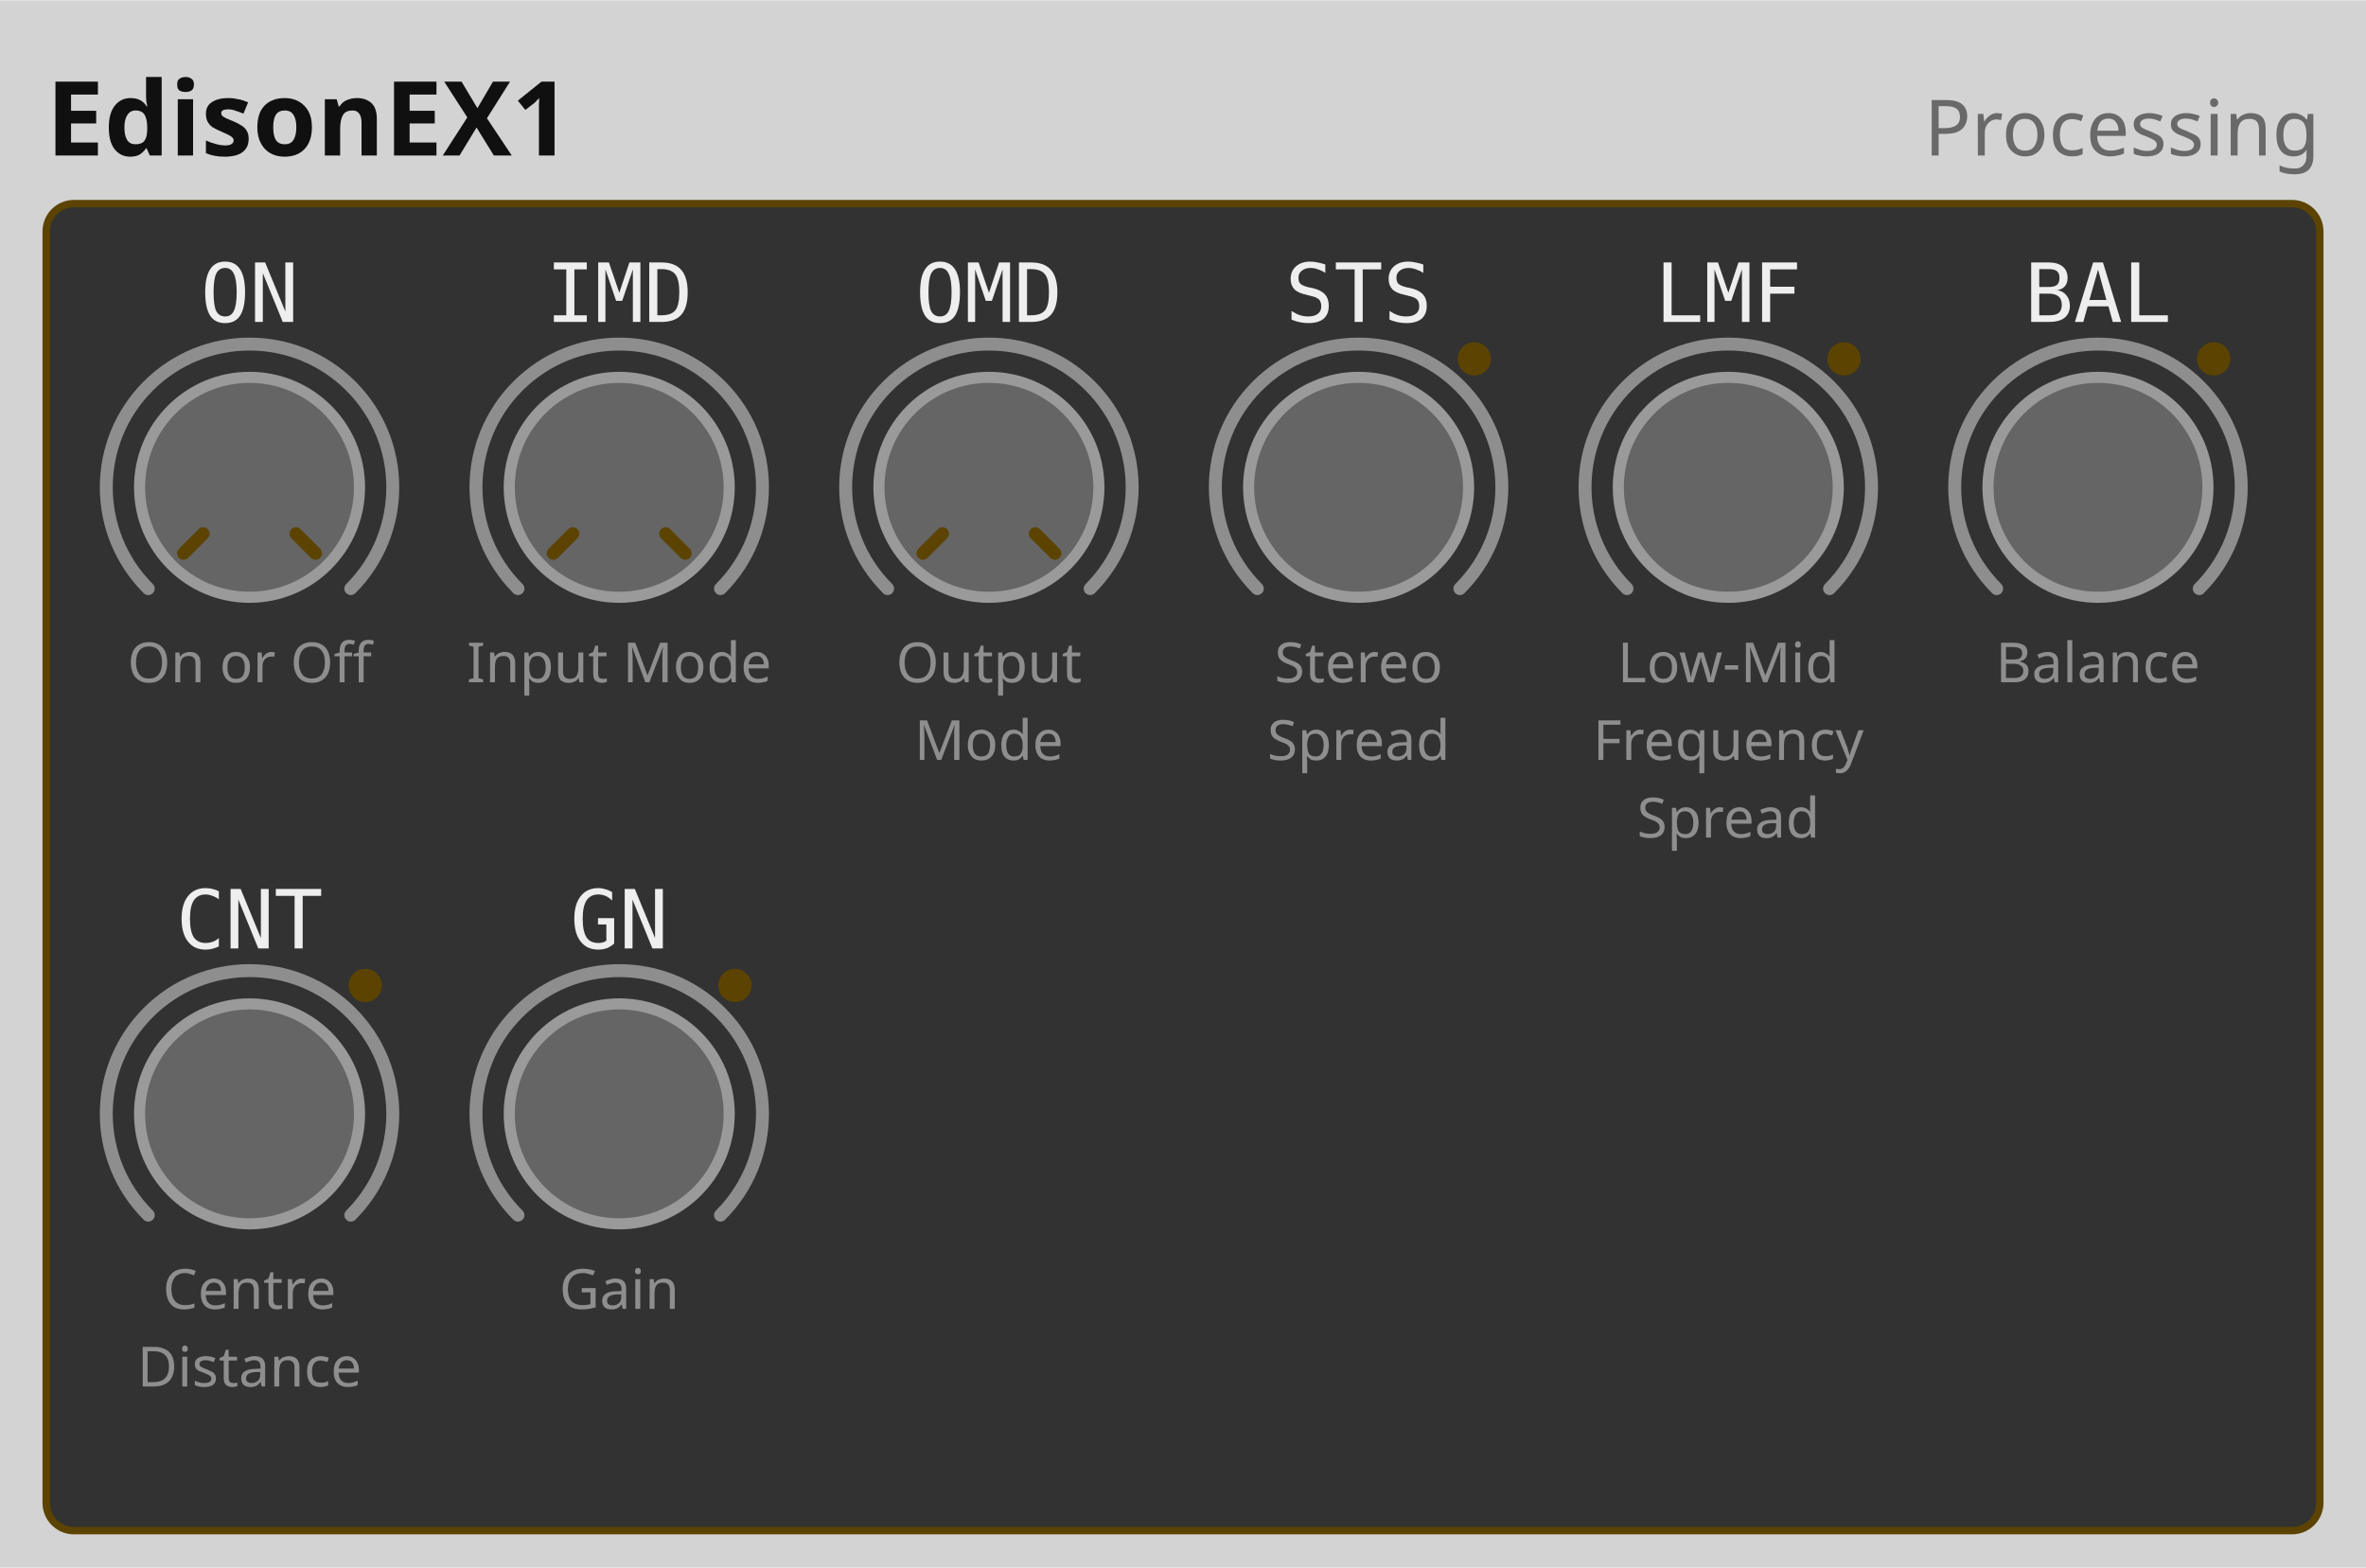
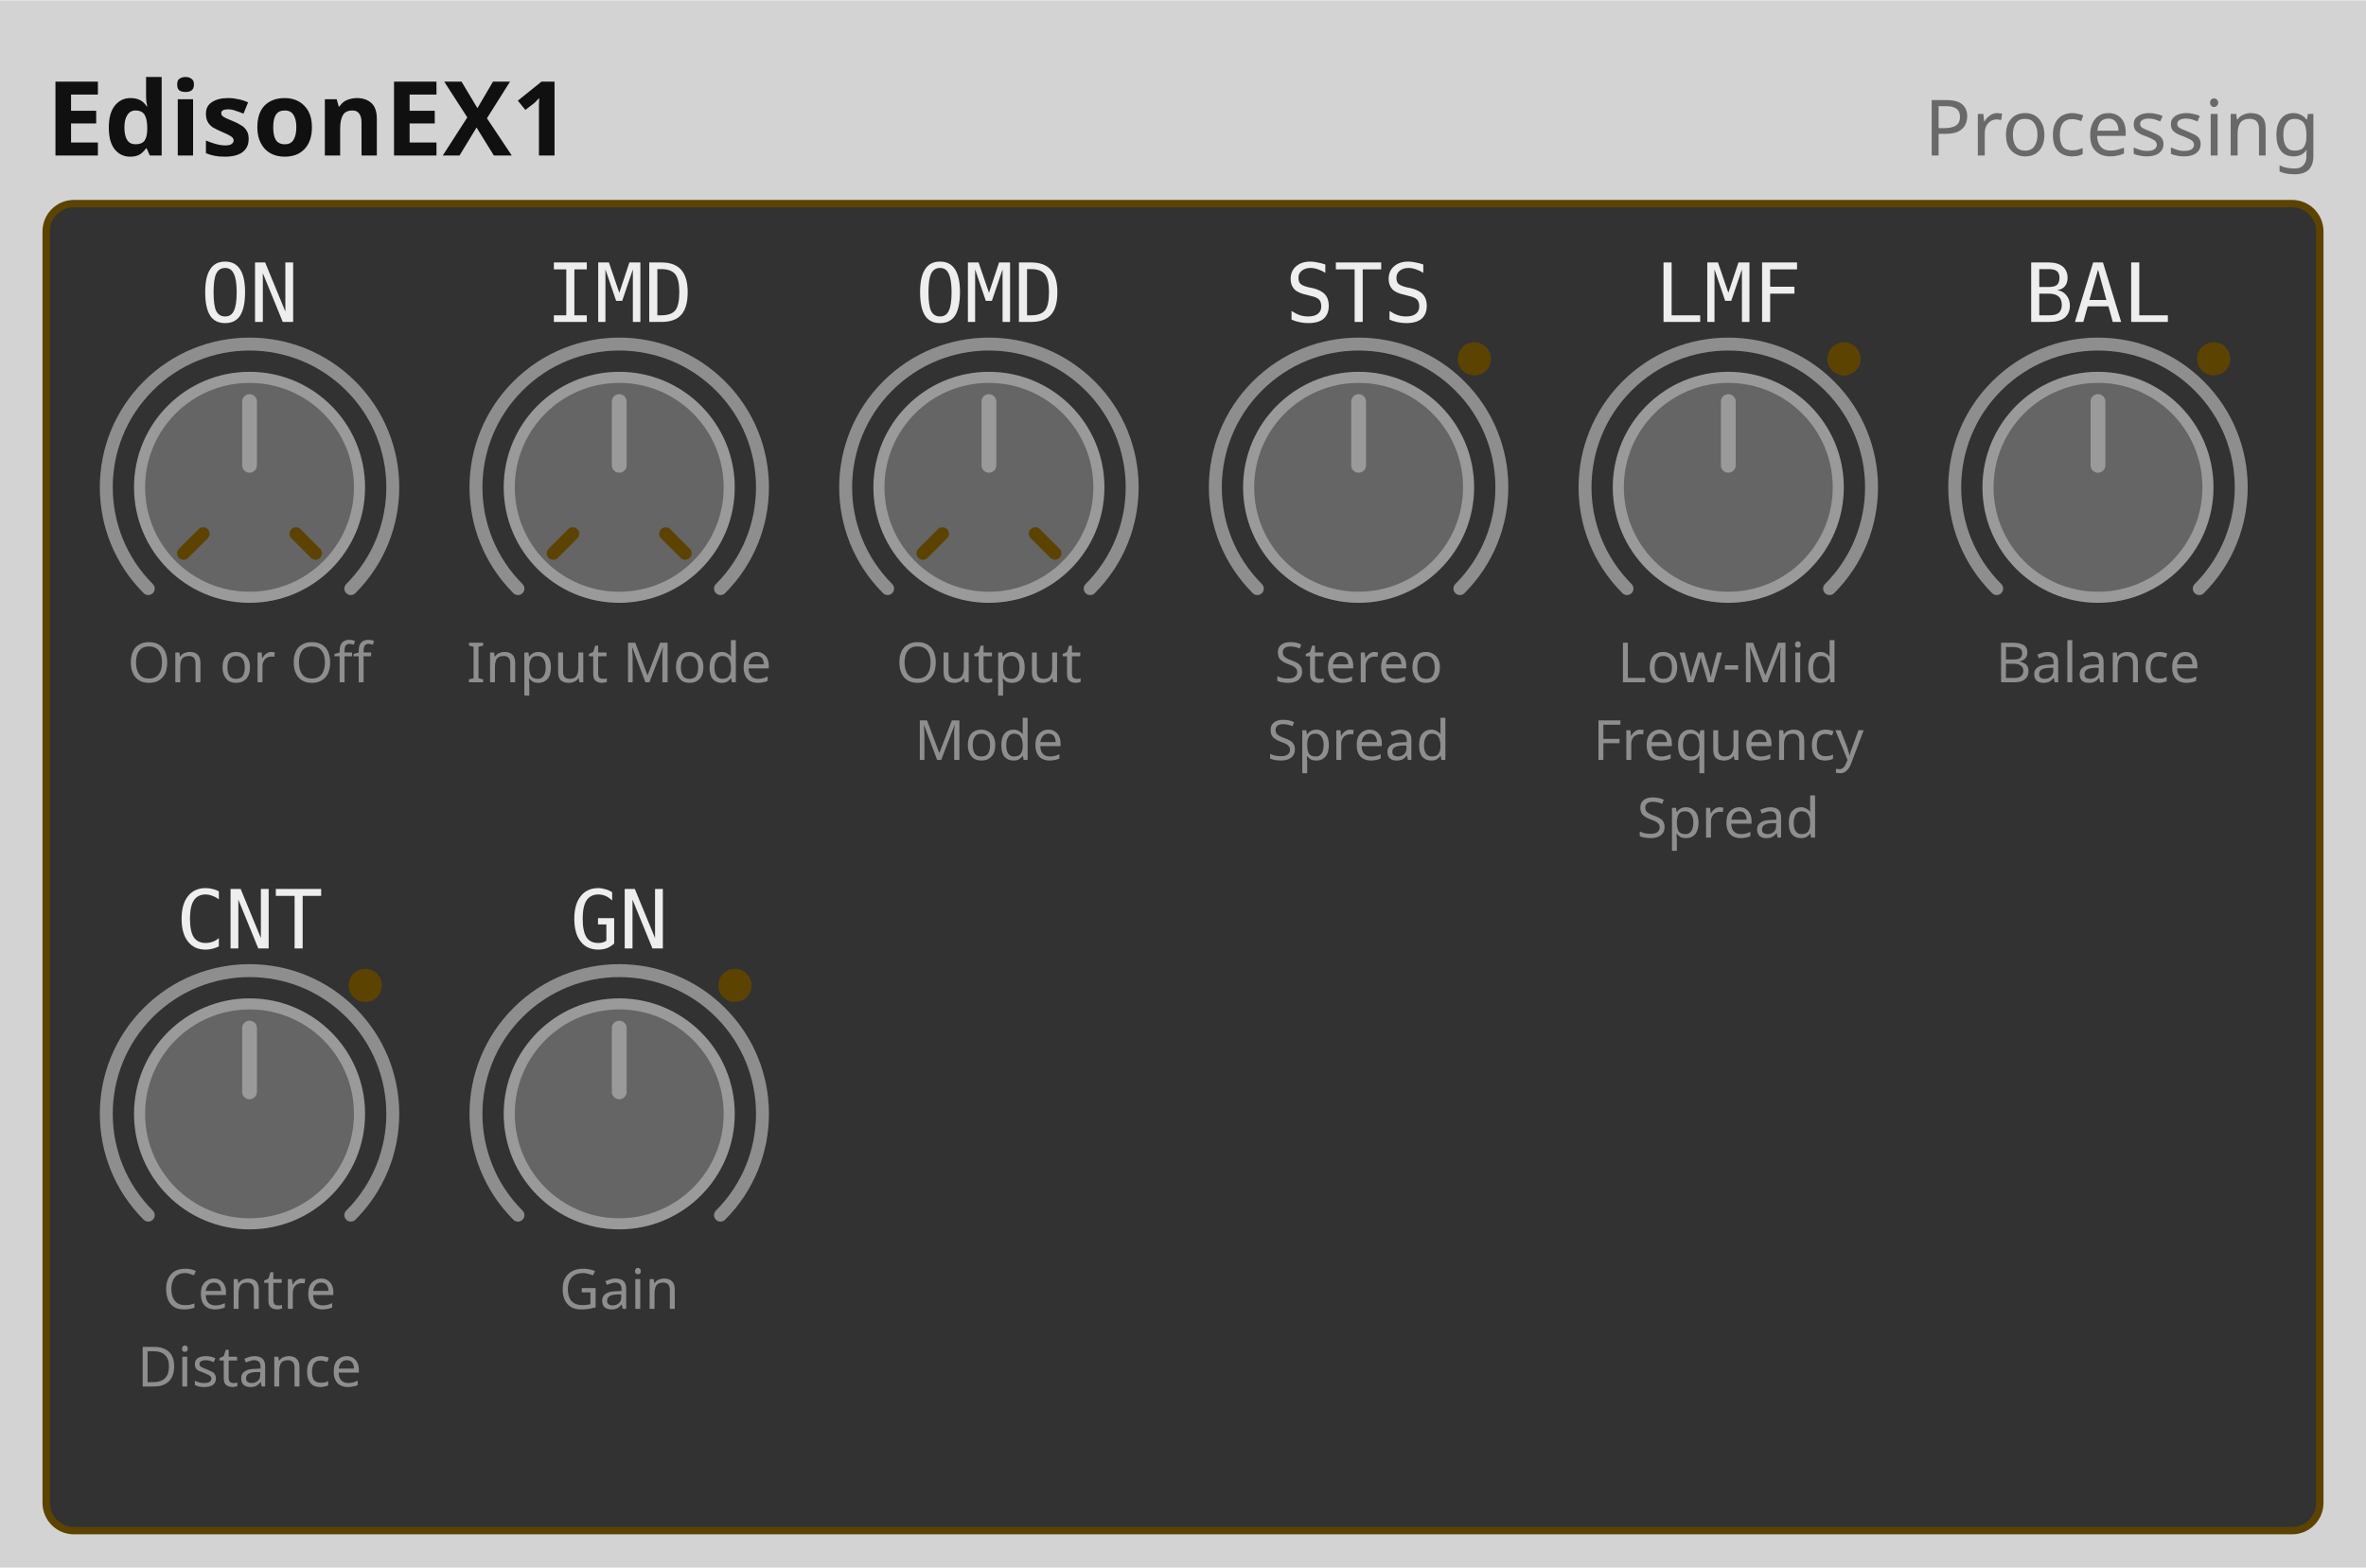
<svg xmlns="http://www.w3.org/2000/svg" viewBox="0 0 128 84.8" width="768" height="509" role="img" aria-label="Stereo Imaging front panel" font-family="ui-sans-serif, system-ui, sans-serif">
  <rect width="128" height="84.8" fill="#d3d3d3" />
  <text x="2.5" y="8.4" font-size="5.6" font-weight="600" fill="#101010">EdisonEX1</text>
  <text x="125.5" y="8.4" font-size="4.2" text-anchor="end" fill="#696969">Processing</text>
  <rect x="2.5" y="11.0" width="123.0" height="71.8" rx="1.5" fill="#313231" stroke="#5c4301" stroke-width="0.4" />
  <text x="13.50" y="17.40" font-size="4.4" text-anchor="middle" font-family="ui-monospace, SFMono-Regular, Menlo, monospace" fill="#eeeeee">ON</text>
  <path d="M 8.02 31.83 A 7.75 7.75 0 1 1 18.98 31.83" fill="none" stroke="#8d8e8d" stroke-width="0.7" stroke-linecap="round" />
  <circle cx="13.50" cy="26.35" r="5.95" fill="#656565" stroke="#9a9a9a" stroke-width="0.6" />
+   <line x1="13.50" y1="25.16" x2="13.50" y2="21.71" stroke="#9a9a9a" stroke-width="0.8" stroke-linecap="round" />
  <line x1="10.99" y1="28.86" x2="9.93" y2="29.92" stroke="#5c4301" stroke-width="0.7" stroke-linecap="round" />
  <line x1="16.01" y1="28.86" x2="17.07" y2="29.92" stroke="#5c4301" stroke-width="0.7" stroke-linecap="round" />
  <text x="13.50" y="36.90" font-size="3" text-anchor="middle" fill="#8d8e8d">On or Off</text>
  <text x="33.50" y="17.40" font-size="4.4" text-anchor="middle" font-family="ui-monospace, SFMono-Regular, Menlo, monospace" fill="#eeeeee">IMD</text>
  <path d="M 28.02 31.83 A 7.75 7.75 0 1 1 38.98 31.83" fill="none" stroke="#8d8e8d" stroke-width="0.7" stroke-linecap="round" />
  <circle cx="33.50" cy="26.35" r="5.95" fill="#656565" stroke="#9a9a9a" stroke-width="0.6" />
+   <line x1="33.50" y1="25.16" x2="33.50" y2="21.71" stroke="#9a9a9a" stroke-width="0.8" stroke-linecap="round" />
  <line x1="30.99" y1="28.86" x2="29.93" y2="29.92" stroke="#5c4301" stroke-width="0.7" stroke-linecap="round" />
  <line x1="36.01" y1="28.86" x2="37.07" y2="29.92" stroke="#5c4301" stroke-width="0.7" stroke-linecap="round" />
  <text x="33.50" y="36.90" font-size="3" text-anchor="middle" fill="#8d8e8d">Input Mode</text>
  <text x="53.50" y="17.40" font-size="4.4" text-anchor="middle" font-family="ui-monospace, SFMono-Regular, Menlo, monospace" fill="#eeeeee">OMD</text>
  <path d="M 48.02 31.83 A 7.75 7.75 0 1 1 58.98 31.83" fill="none" stroke="#8d8e8d" stroke-width="0.7" stroke-linecap="round" />
  <circle cx="53.50" cy="26.35" r="5.95" fill="#656565" stroke="#9a9a9a" stroke-width="0.6" />
+   <line x1="53.50" y1="25.16" x2="53.50" y2="21.71" stroke="#9a9a9a" stroke-width="0.8" stroke-linecap="round" />
  <line x1="50.99" y1="28.86" x2="49.93" y2="29.92" stroke="#5c4301" stroke-width="0.7" stroke-linecap="round" />
  <line x1="56.01" y1="28.86" x2="57.07" y2="29.92" stroke="#5c4301" stroke-width="0.7" stroke-linecap="round" />
  <text x="53.50" y="36.90" font-size="3" text-anchor="middle" fill="#8d8e8d">Output</text>
  <text x="53.50" y="41.10" font-size="3" text-anchor="middle" fill="#8d8e8d">Mode</text>
  <text x="73.50" y="17.40" font-size="4.4" text-anchor="middle" font-family="ui-monospace, SFMono-Regular, Menlo, monospace" fill="#eeeeee">STS</text>
  <path d="M 68.02 31.83 A 7.75 7.75 0 1 1 78.98 31.83" fill="none" stroke="#8d8e8d" stroke-width="0.7" stroke-linecap="round" />
  <circle cx="73.50" cy="26.35" r="5.95" fill="#656565" stroke="#9a9a9a" stroke-width="0.6" />
+   <line x1="73.50" y1="25.16" x2="73.50" y2="21.71" stroke="#9a9a9a" stroke-width="0.8" stroke-linecap="round" />
  <circle cx="79.76" cy="19.40" r="0.9" fill="#5c4301" />
  <text x="73.50" y="36.90" font-size="3" text-anchor="middle" fill="#8d8e8d">Stereo</text>
  <text x="73.50" y="41.10" font-size="3" text-anchor="middle" fill="#8d8e8d">Spread</text>
  <text x="93.50" y="17.40" font-size="4.4" text-anchor="middle" font-family="ui-monospace, SFMono-Regular, Menlo, monospace" fill="#eeeeee">LMF</text>
  <path d="M 88.02 31.83 A 7.75 7.75 0 1 1 98.98 31.83" fill="none" stroke="#8d8e8d" stroke-width="0.7" stroke-linecap="round" />
  <circle cx="93.50" cy="26.35" r="5.95" fill="#656565" stroke="#9a9a9a" stroke-width="0.6" />
+   <line x1="93.50" y1="25.16" x2="93.50" y2="21.71" stroke="#9a9a9a" stroke-width="0.8" stroke-linecap="round" />
  <circle cx="99.76" cy="19.40" r="0.9" fill="#5c4301" />
  <text x="93.50" y="36.90" font-size="3" text-anchor="middle" fill="#8d8e8d">Low-Mid</text>
  <text x="93.50" y="41.10" font-size="3" text-anchor="middle" fill="#8d8e8d">Frequency</text>
  <text x="93.50" y="45.30" font-size="3" text-anchor="middle" fill="#8d8e8d">Spread</text>
  <text x="113.50" y="17.40" font-size="4.4" text-anchor="middle" font-family="ui-monospace, SFMono-Regular, Menlo, monospace" fill="#eeeeee">BAL</text>
  <path d="M 108.02 31.83 A 7.75 7.75 0 1 1 118.98 31.83" fill="none" stroke="#8d8e8d" stroke-width="0.7" stroke-linecap="round" />
  <circle cx="113.50" cy="26.35" r="5.95" fill="#656565" stroke="#9a9a9a" stroke-width="0.6" />
+   <line x1="113.50" y1="25.16" x2="113.50" y2="21.71" stroke="#9a9a9a" stroke-width="0.8" stroke-linecap="round" />
  <circle cx="119.76" cy="19.40" r="0.9" fill="#5c4301" />
  <text x="113.50" y="36.90" font-size="3" text-anchor="middle" fill="#8d8e8d">Balance</text>
  <text x="13.50" y="51.30" font-size="4.4" text-anchor="middle" font-family="ui-monospace, SFMono-Regular, Menlo, monospace" fill="#eeeeee">CNT</text>
  <path d="M 8.02 65.73 A 7.75 7.75 0 1 1 18.98 65.73" fill="none" stroke="#8d8e8d" stroke-width="0.7" stroke-linecap="round" />
  <circle cx="13.50" cy="60.25" r="5.95" fill="#656565" stroke="#9a9a9a" stroke-width="0.6" />
+   <line x1="13.50" y1="59.06" x2="13.50" y2="55.61" stroke="#9a9a9a" stroke-width="0.8" stroke-linecap="round" />
  <circle cx="19.76" cy="53.30" r="0.9" fill="#5c4301" />
  <text x="13.50" y="70.80" font-size="3" text-anchor="middle" fill="#8d8e8d">Centre</text>
  <text x="13.50" y="75.00" font-size="3" text-anchor="middle" fill="#8d8e8d">Distance</text>
  <text x="33.50" y="51.30" font-size="4.4" text-anchor="middle" font-family="ui-monospace, SFMono-Regular, Menlo, monospace" fill="#eeeeee">GN</text>
  <path d="M 28.02 65.73 A 7.75 7.75 0 1 1 38.98 65.73" fill="none" stroke="#8d8e8d" stroke-width="0.7" stroke-linecap="round" />
  <circle cx="33.50" cy="60.25" r="5.95" fill="#656565" stroke="#9a9a9a" stroke-width="0.6" />
+   <line x1="33.50" y1="59.06" x2="33.50" y2="55.61" stroke="#9a9a9a" stroke-width="0.8" stroke-linecap="round" />
  <circle cx="39.76" cy="53.30" r="0.9" fill="#5c4301" />
  <text x="33.50" y="70.80" font-size="3" text-anchor="middle" fill="#8d8e8d">Gain</text>
</svg>
